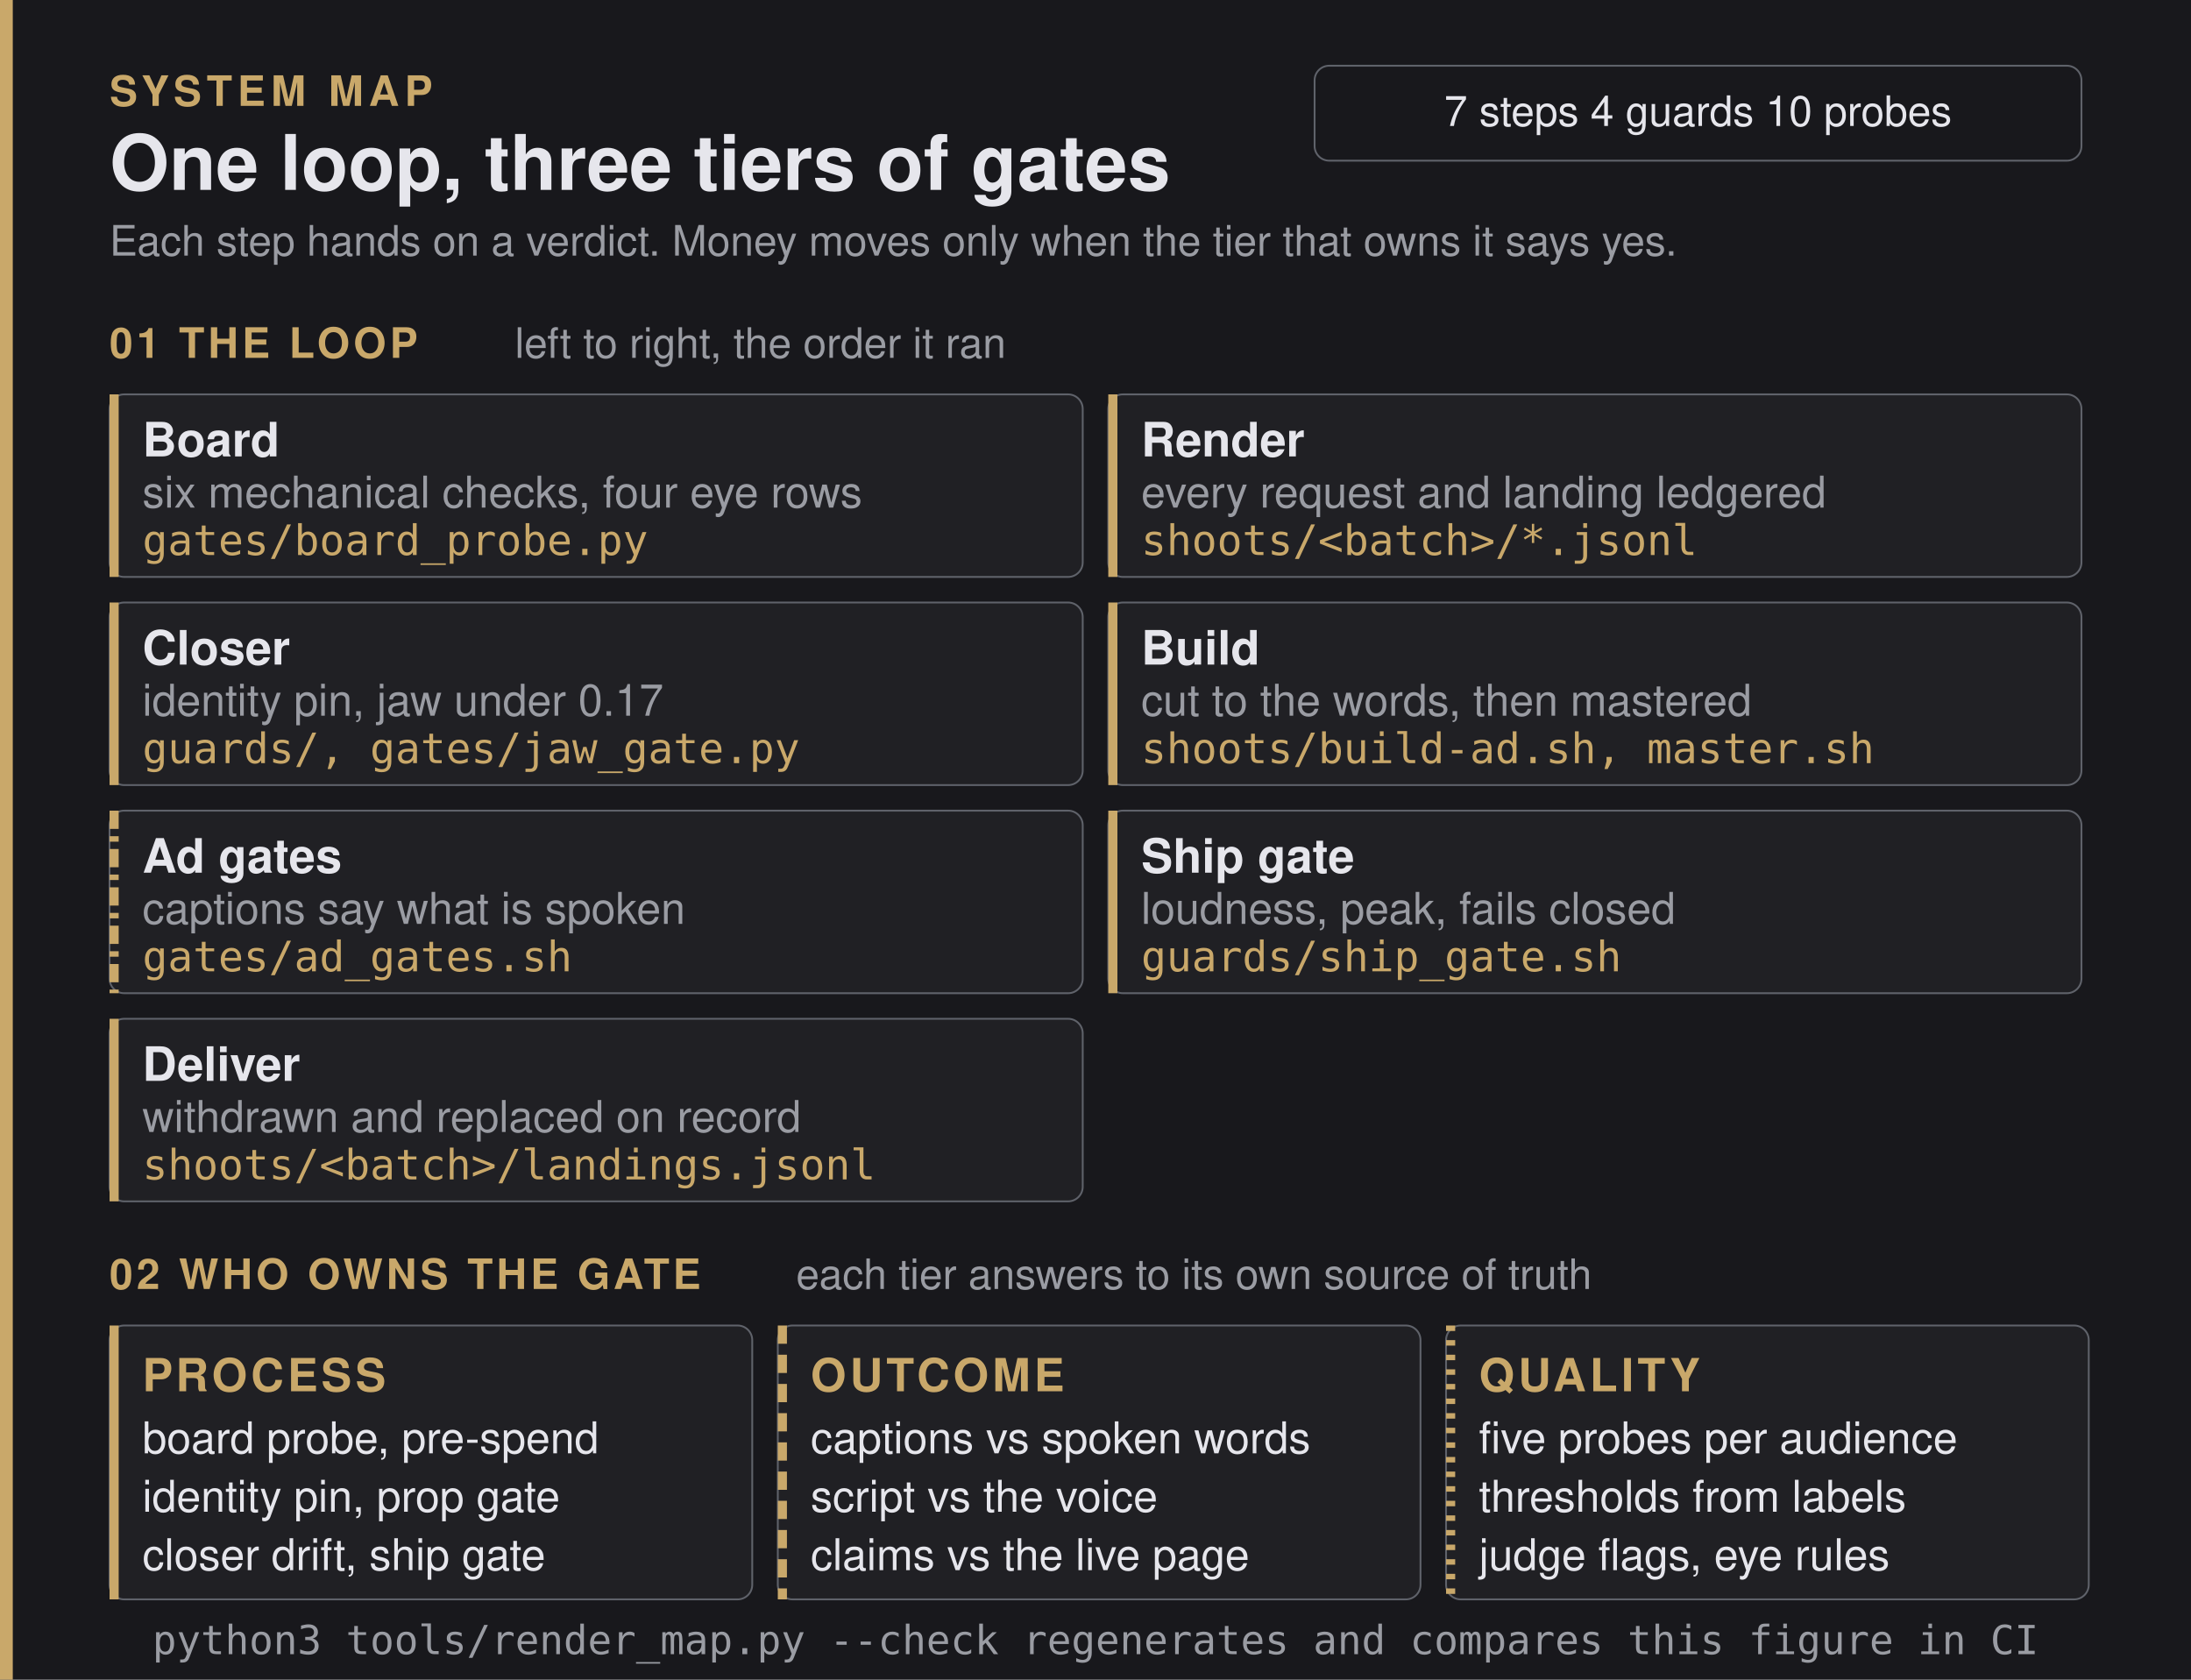
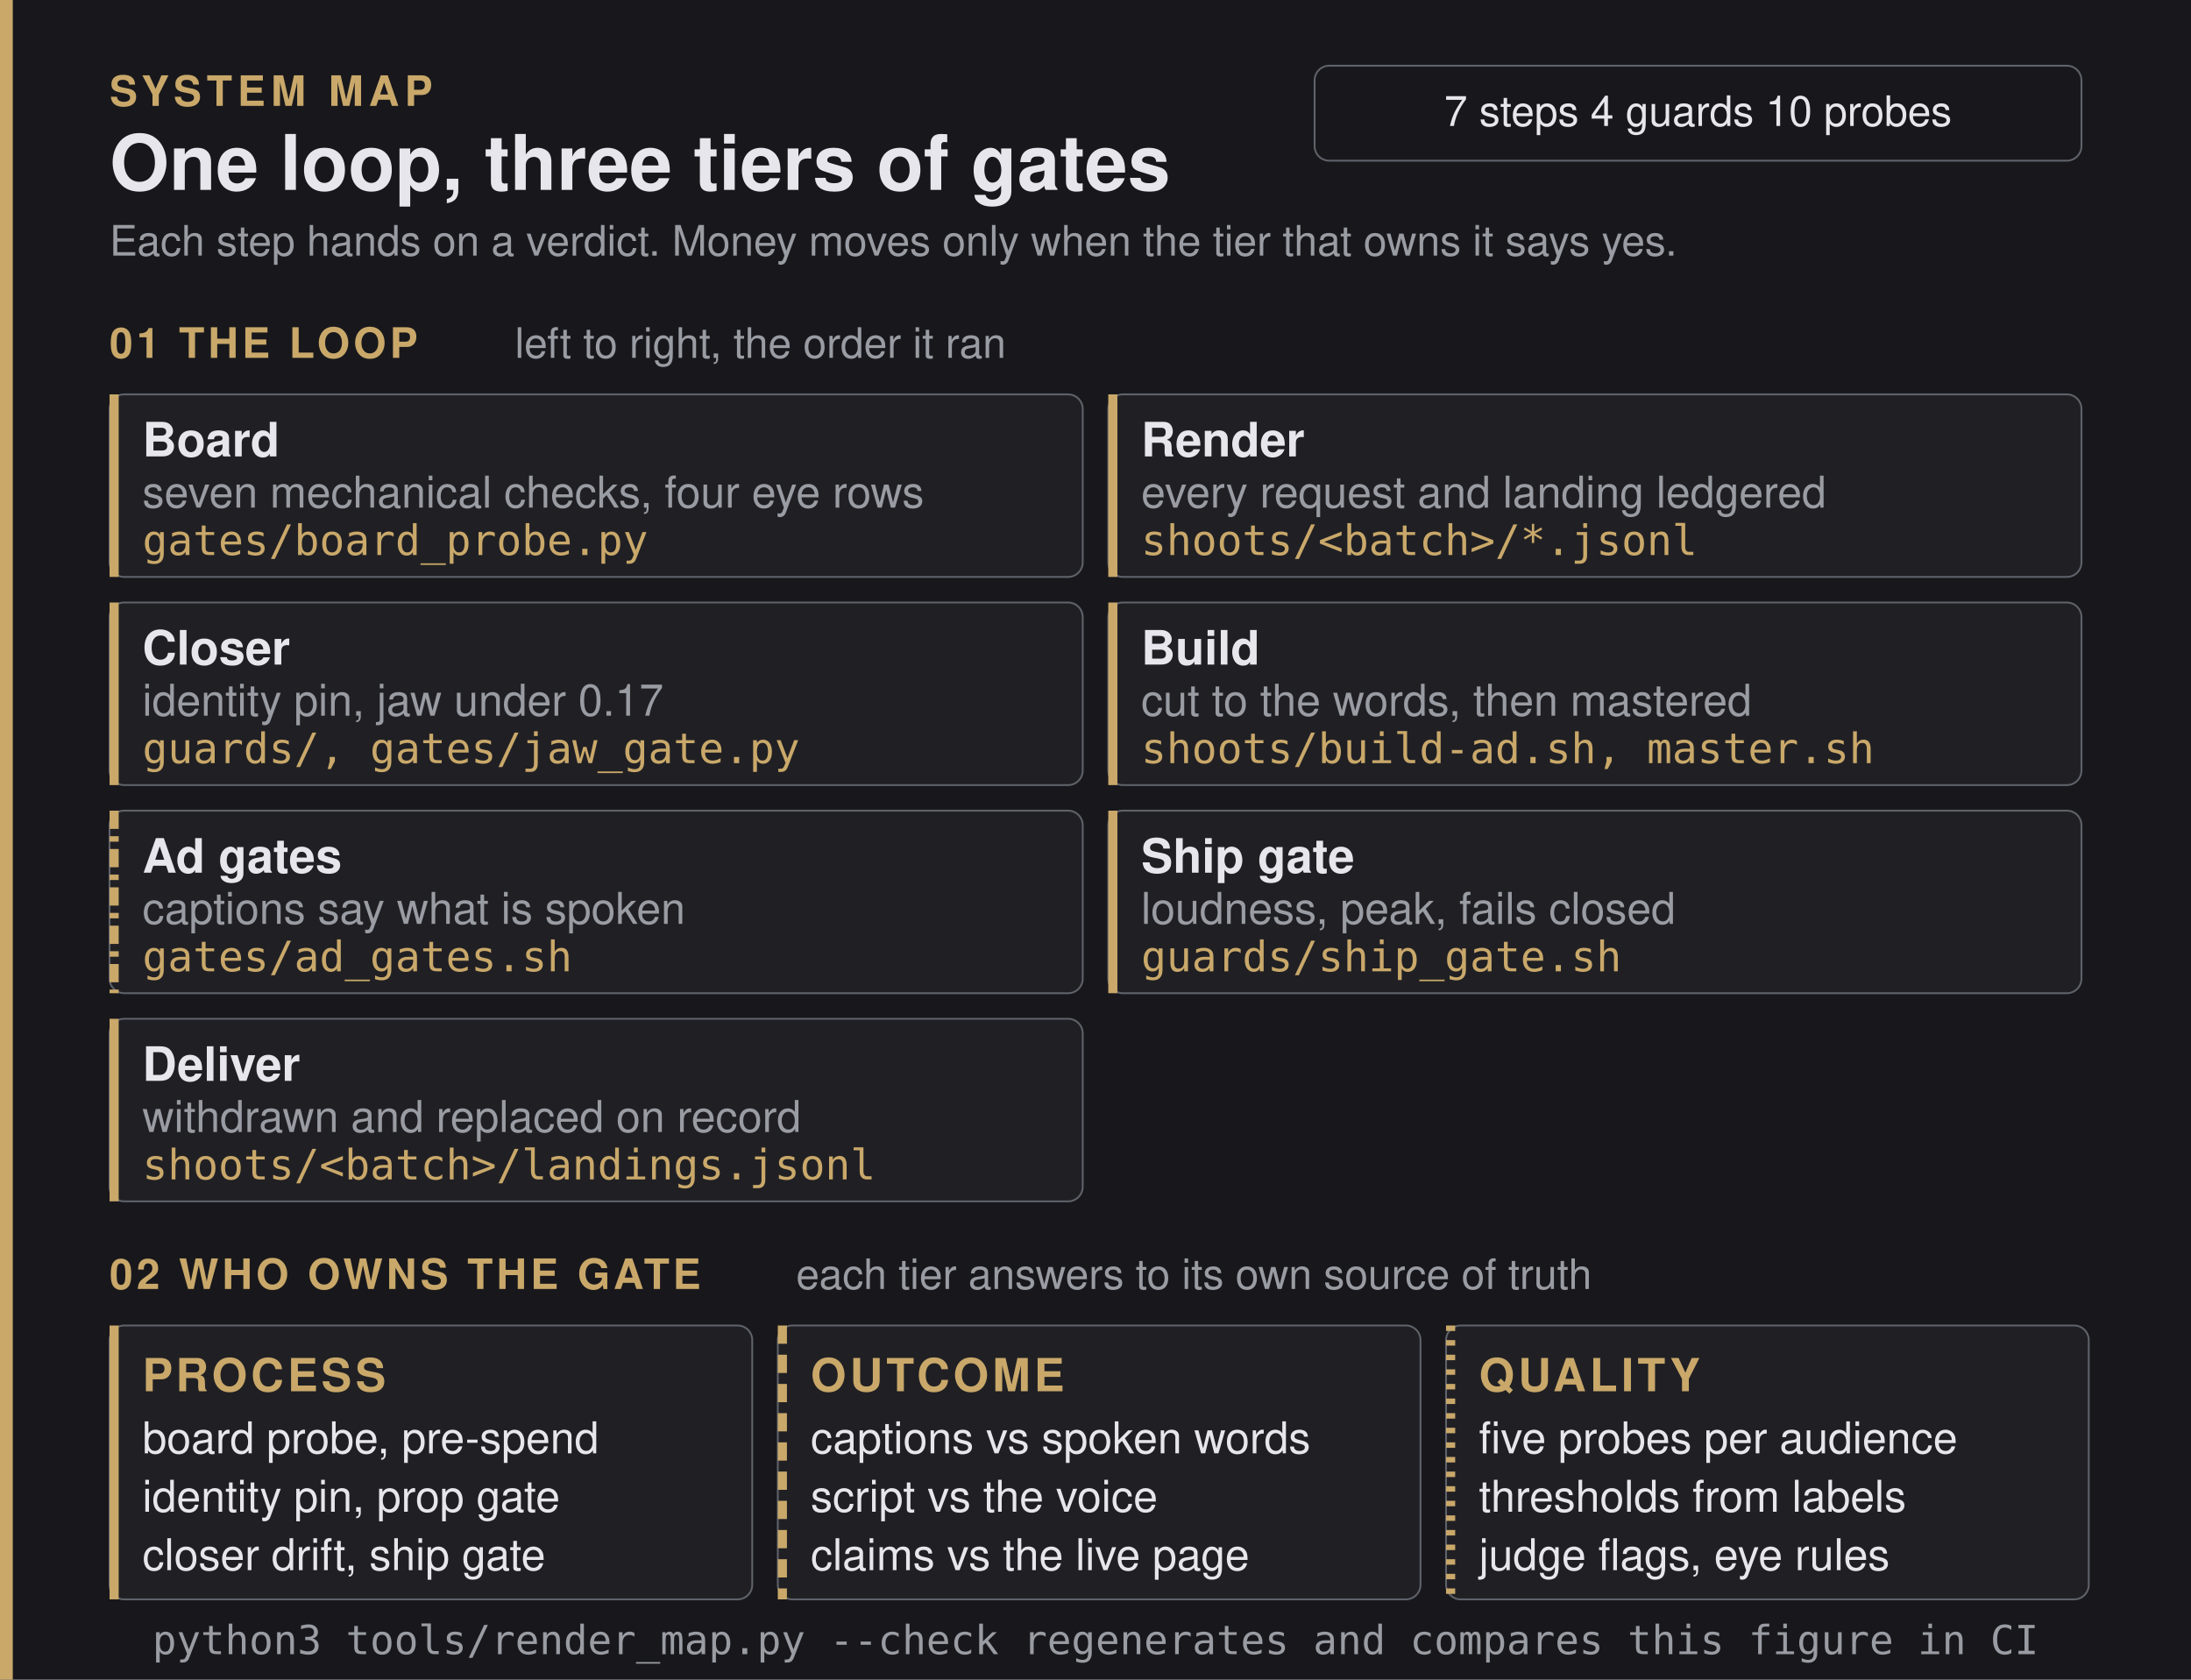
<svg xmlns="http://www.w3.org/2000/svg" width="1200" height="920" viewBox="0 0 1200 920" role="img" aria-label="System map: one loop of seven steps, board, render, closer, build, ad gates, ship gate, deliver, and the three tiers of evals that own the gates at each step.">
  <defs>
    <linearGradient id="bg" x1="0" y1="0" x2="1" y2="1">
      <stop offset="0%" stop-color="#18181c" />
      <stop offset="100%" stop-color="#18181c" />
    </linearGradient>
  </defs>
  <rect width="1200" height="920" fill="url(#bg)" />
  <rect x="0" y="0" width="7" height="920" fill="#c9a86a" />
  <text x="60" y="58" text-anchor="start" font-family="-apple-system,BlinkMacSystemFont,'Segoe UI',Helvetica,Arial,sans-serif" font-size="23" font-weight="700" letter-spacing="3" fill="#c9a86a">SYSTEM MAP</text>
  <text x="60" y="104" text-anchor="start" font-family="-apple-system,BlinkMacSystemFont,'Segoe UI',Helvetica,Arial,sans-serif" font-size="42" font-weight="700" fill="#e6e6ec">One loop, three tiers of gates</text>
  <text x="60" y="140" text-anchor="start" font-family="-apple-system,BlinkMacSystemFont,'Segoe UI',Helvetica,Arial,sans-serif" font-size="23" fill="#9a9ca3">Each step hands on a verdict. Money moves only when the tier that owns it says yes.</text>
  <rect x="720" y="36" width="420" height="52" rx="8" fill="none" stroke="#5f626a" />
  <text x="930" y="69" text-anchor="middle" font-family="-apple-system,BlinkMacSystemFont,'Segoe UI',Helvetica,Arial,sans-serif" font-size="23" fill="#e6e6ec">7 steps  4 guards  10 probes</text>
  <text x="60" y="196" text-anchor="start" font-family="-apple-system,BlinkMacSystemFont,'Segoe UI',Helvetica,Arial,sans-serif" font-size="23" font-weight="700" letter-spacing="2" fill="#c9a86a">01  THE LOOP</text>
  <text x="282" y="196" text-anchor="start" font-family="-apple-system,BlinkMacSystemFont,'Segoe UI',Helvetica,Arial,sans-serif" font-size="23" fill="#9a9ca3">left to right, the order it ran</text>
  <rect x="60" y="216" width="533" height="100" rx="8" fill="#202024" fill-opacity="1" stroke="#5f626a" />
  <line x1="62.5" y1="216" x2="62.5" y2="316" stroke="#c9a86a" stroke-width="5" />
  <text x="78" y="250" text-anchor="start" font-family="-apple-system,BlinkMacSystemFont,'Segoe UI',Helvetica,Arial,sans-serif" font-size="26" font-weight="700" fill="#e6e6ec">Board</text>
-   <text x="78" y="278" text-anchor="start" font-family="-apple-system,BlinkMacSystemFont,'Segoe UI',Helvetica,Arial,sans-serif" font-size="24" fill="#9a9ca3">six mechanical checks, four eye rows</text>
+   <text x="78" y="278" text-anchor="start" font-family="-apple-system,BlinkMacSystemFont,'Segoe UI',Helvetica,Arial,sans-serif" font-size="24" fill="#9a9ca3">seven mechanical checks, four eye rows</text>
  <text x="78" y="304" text-anchor="start" font-family="ui-monospace,SFMono-Regular,Menlo,monospace" font-size="23" fill="#c9a86a">gates/board_probe.py</text>
  <rect x="607" y="216" width="533" height="100" rx="8" fill="#202024" fill-opacity="1" stroke="#5f626a" />
  <line x1="609.5" y1="216" x2="609.5" y2="316" stroke="#c9a86a" stroke-width="5" />
  <text x="625" y="250" text-anchor="start" font-family="-apple-system,BlinkMacSystemFont,'Segoe UI',Helvetica,Arial,sans-serif" font-size="26" font-weight="700" fill="#e6e6ec">Render</text>
  <text x="625" y="278" text-anchor="start" font-family="-apple-system,BlinkMacSystemFont,'Segoe UI',Helvetica,Arial,sans-serif" font-size="24" fill="#9a9ca3">every request and landing ledgered</text>
  <text x="625" y="304" text-anchor="start" font-family="ui-monospace,SFMono-Regular,Menlo,monospace" font-size="23" fill="#c9a86a">shoots/&lt;batch&gt;/*.jsonl</text>
  <rect x="60" y="330" width="533" height="100" rx="8" fill="#202024" fill-opacity="1" stroke="#5f626a" />
  <line x1="62.5" y1="330" x2="62.5" y2="430" stroke="#c9a86a" stroke-width="5" />
  <text x="78" y="364" text-anchor="start" font-family="-apple-system,BlinkMacSystemFont,'Segoe UI',Helvetica,Arial,sans-serif" font-size="26" font-weight="700" fill="#e6e6ec">Closer</text>
  <text x="78" y="392" text-anchor="start" font-family="-apple-system,BlinkMacSystemFont,'Segoe UI',Helvetica,Arial,sans-serif" font-size="24" fill="#9a9ca3">identity pin, jaw under 0.17</text>
  <text x="78" y="418" text-anchor="start" font-family="ui-monospace,SFMono-Regular,Menlo,monospace" font-size="23" fill="#c9a86a">guards/, gates/jaw_gate.py</text>
  <rect x="607" y="330" width="533" height="100" rx="8" fill="#202024" fill-opacity="1" stroke="#5f626a" />
  <line x1="609.5" y1="330" x2="609.5" y2="430" stroke="#c9a86a" stroke-width="5" />
  <text x="625" y="364" text-anchor="start" font-family="-apple-system,BlinkMacSystemFont,'Segoe UI',Helvetica,Arial,sans-serif" font-size="26" font-weight="700" fill="#e6e6ec">Build</text>
  <text x="625" y="392" text-anchor="start" font-family="-apple-system,BlinkMacSystemFont,'Segoe UI',Helvetica,Arial,sans-serif" font-size="24" fill="#9a9ca3">cut to the words, then mastered</text>
  <text x="625" y="418" text-anchor="start" font-family="ui-monospace,SFMono-Regular,Menlo,monospace" font-size="23" fill="#c9a86a">shoots/build-ad.sh, master.sh</text>
  <rect x="60" y="444" width="533" height="100" rx="8" fill="#202024" fill-opacity="1" stroke="#5f626a" />
  <line x1="62.5" y1="444" x2="62.5" y2="544" stroke="#c9a86a" stroke-width="5" stroke-dasharray="10 4 3 4" />
  <text x="78" y="478" text-anchor="start" font-family="-apple-system,BlinkMacSystemFont,'Segoe UI',Helvetica,Arial,sans-serif" font-size="26" font-weight="700" fill="#e6e6ec">Ad gates</text>
  <text x="78" y="506" text-anchor="start" font-family="-apple-system,BlinkMacSystemFont,'Segoe UI',Helvetica,Arial,sans-serif" font-size="24" fill="#9a9ca3">captions say what is spoken</text>
  <text x="78" y="532" text-anchor="start" font-family="ui-monospace,SFMono-Regular,Menlo,monospace" font-size="23" fill="#c9a86a">gates/ad_gates.sh</text>
  <rect x="607" y="444" width="533" height="100" rx="8" fill="#202024" fill-opacity="1" stroke="#5f626a" />
  <line x1="609.5" y1="444" x2="609.5" y2="544" stroke="#c9a86a" stroke-width="5" />
  <text x="625" y="478" text-anchor="start" font-family="-apple-system,BlinkMacSystemFont,'Segoe UI',Helvetica,Arial,sans-serif" font-size="26" font-weight="700" fill="#e6e6ec">Ship gate</text>
  <text x="625" y="506" text-anchor="start" font-family="-apple-system,BlinkMacSystemFont,'Segoe UI',Helvetica,Arial,sans-serif" font-size="24" fill="#9a9ca3">loudness, peak, fails closed</text>
  <text x="625" y="532" text-anchor="start" font-family="ui-monospace,SFMono-Regular,Menlo,monospace" font-size="23" fill="#c9a86a">guards/ship_gate.sh</text>
  <rect x="60" y="558" width="533" height="100" rx="8" fill="#202024" fill-opacity="1" stroke="#5f626a" />
  <line x1="62.5" y1="558" x2="62.5" y2="658" stroke="#c9a86a" stroke-width="5" />
  <text x="78" y="592" text-anchor="start" font-family="-apple-system,BlinkMacSystemFont,'Segoe UI',Helvetica,Arial,sans-serif" font-size="26" font-weight="700" fill="#e6e6ec">Deliver</text>
  <text x="78" y="620" text-anchor="start" font-family="-apple-system,BlinkMacSystemFont,'Segoe UI',Helvetica,Arial,sans-serif" font-size="24" fill="#9a9ca3">withdrawn and replaced on record</text>
  <text x="78" y="646" text-anchor="start" font-family="ui-monospace,SFMono-Regular,Menlo,monospace" font-size="23" fill="#c9a86a">shoots/&lt;batch&gt;/landings.jsonl</text>
  <text x="60" y="706" text-anchor="start" font-family="-apple-system,BlinkMacSystemFont,'Segoe UI',Helvetica,Arial,sans-serif" font-size="23" font-weight="700" letter-spacing="2" fill="#c9a86a">02  WHO OWNS THE GATE</text>
  <text x="436" y="706" text-anchor="start" font-family="-apple-system,BlinkMacSystemFont,'Segoe UI',Helvetica,Arial,sans-serif" font-size="23" fill="#9a9ca3">each tier answers to its own source of truth</text>
  <rect x="60" y="726" width="352" height="150" rx="8" fill="#202024" fill-opacity="1" stroke="#5f626a" />
  <line x1="62.5" y1="726" x2="62.5" y2="876" stroke="#c9a86a" stroke-width="5" />
  <text x="78" y="762" text-anchor="start" font-family="-apple-system,BlinkMacSystemFont,'Segoe UI',Helvetica,Arial,sans-serif" font-size="25" font-weight="700" letter-spacing="2" fill="#c9a86a">PROCESS</text>
  <text x="78" y="796" text-anchor="start" font-family="-apple-system,BlinkMacSystemFont,'Segoe UI',Helvetica,Arial,sans-serif" font-size="24" fill="#e6e6ec">board probe, pre-spend</text>
  <text x="78" y="828" text-anchor="start" font-family="-apple-system,BlinkMacSystemFont,'Segoe UI',Helvetica,Arial,sans-serif" font-size="24" fill="#e6e6ec">identity pin, prop gate</text>
  <text x="78" y="860" text-anchor="start" font-family="-apple-system,BlinkMacSystemFont,'Segoe UI',Helvetica,Arial,sans-serif" font-size="24" fill="#e6e6ec">closer drift, ship gate</text>
  <rect x="426" y="726" width="352" height="150" rx="8" fill="#202024" fill-opacity="1" stroke="#5f626a" />
  <line x1="428.5" y1="726" x2="428.5" y2="876" stroke="#c9a86a" stroke-width="5" stroke-dasharray="10 6" />
  <text x="444" y="762" text-anchor="start" font-family="-apple-system,BlinkMacSystemFont,'Segoe UI',Helvetica,Arial,sans-serif" font-size="25" font-weight="700" letter-spacing="2" fill="#c9a86a">OUTCOME</text>
  <text x="444" y="796" text-anchor="start" font-family="-apple-system,BlinkMacSystemFont,'Segoe UI',Helvetica,Arial,sans-serif" font-size="24" fill="#e6e6ec">captions vs spoken words</text>
  <text x="444" y="828" text-anchor="start" font-family="-apple-system,BlinkMacSystemFont,'Segoe UI',Helvetica,Arial,sans-serif" font-size="24" fill="#e6e6ec">script vs the voice</text>
  <text x="444" y="860" text-anchor="start" font-family="-apple-system,BlinkMacSystemFont,'Segoe UI',Helvetica,Arial,sans-serif" font-size="24" fill="#e6e6ec">claims vs the live page</text>
  <rect x="792" y="726" width="352" height="150" rx="8" fill="#202024" fill-opacity="1" stroke="#5f626a" />
  <line x1="794.5" y1="726" x2="794.5" y2="876" stroke="#c9a86a" stroke-width="5" stroke-dasharray="3 5" />
  <text x="810" y="762" text-anchor="start" font-family="-apple-system,BlinkMacSystemFont,'Segoe UI',Helvetica,Arial,sans-serif" font-size="25" font-weight="700" letter-spacing="2" fill="#c9a86a">QUALITY</text>
  <text x="810" y="796" text-anchor="start" font-family="-apple-system,BlinkMacSystemFont,'Segoe UI',Helvetica,Arial,sans-serif" font-size="24" fill="#e6e6ec">five probes per audience</text>
  <text x="810" y="828" text-anchor="start" font-family="-apple-system,BlinkMacSystemFont,'Segoe UI',Helvetica,Arial,sans-serif" font-size="24" fill="#e6e6ec">thresholds from labels</text>
  <text x="810" y="860" text-anchor="start" font-family="-apple-system,BlinkMacSystemFont,'Segoe UI',Helvetica,Arial,sans-serif" font-size="24" fill="#e6e6ec">judge flags, eye rules</text>
  <text x="600.0" y="906" text-anchor="middle" font-family="ui-monospace,SFMono-Regular,Menlo,monospace" font-size="22" fill="#9a9ca3">python3 tools/render_map.py --check   regenerates and compares this figure in CI</text>
</svg>
